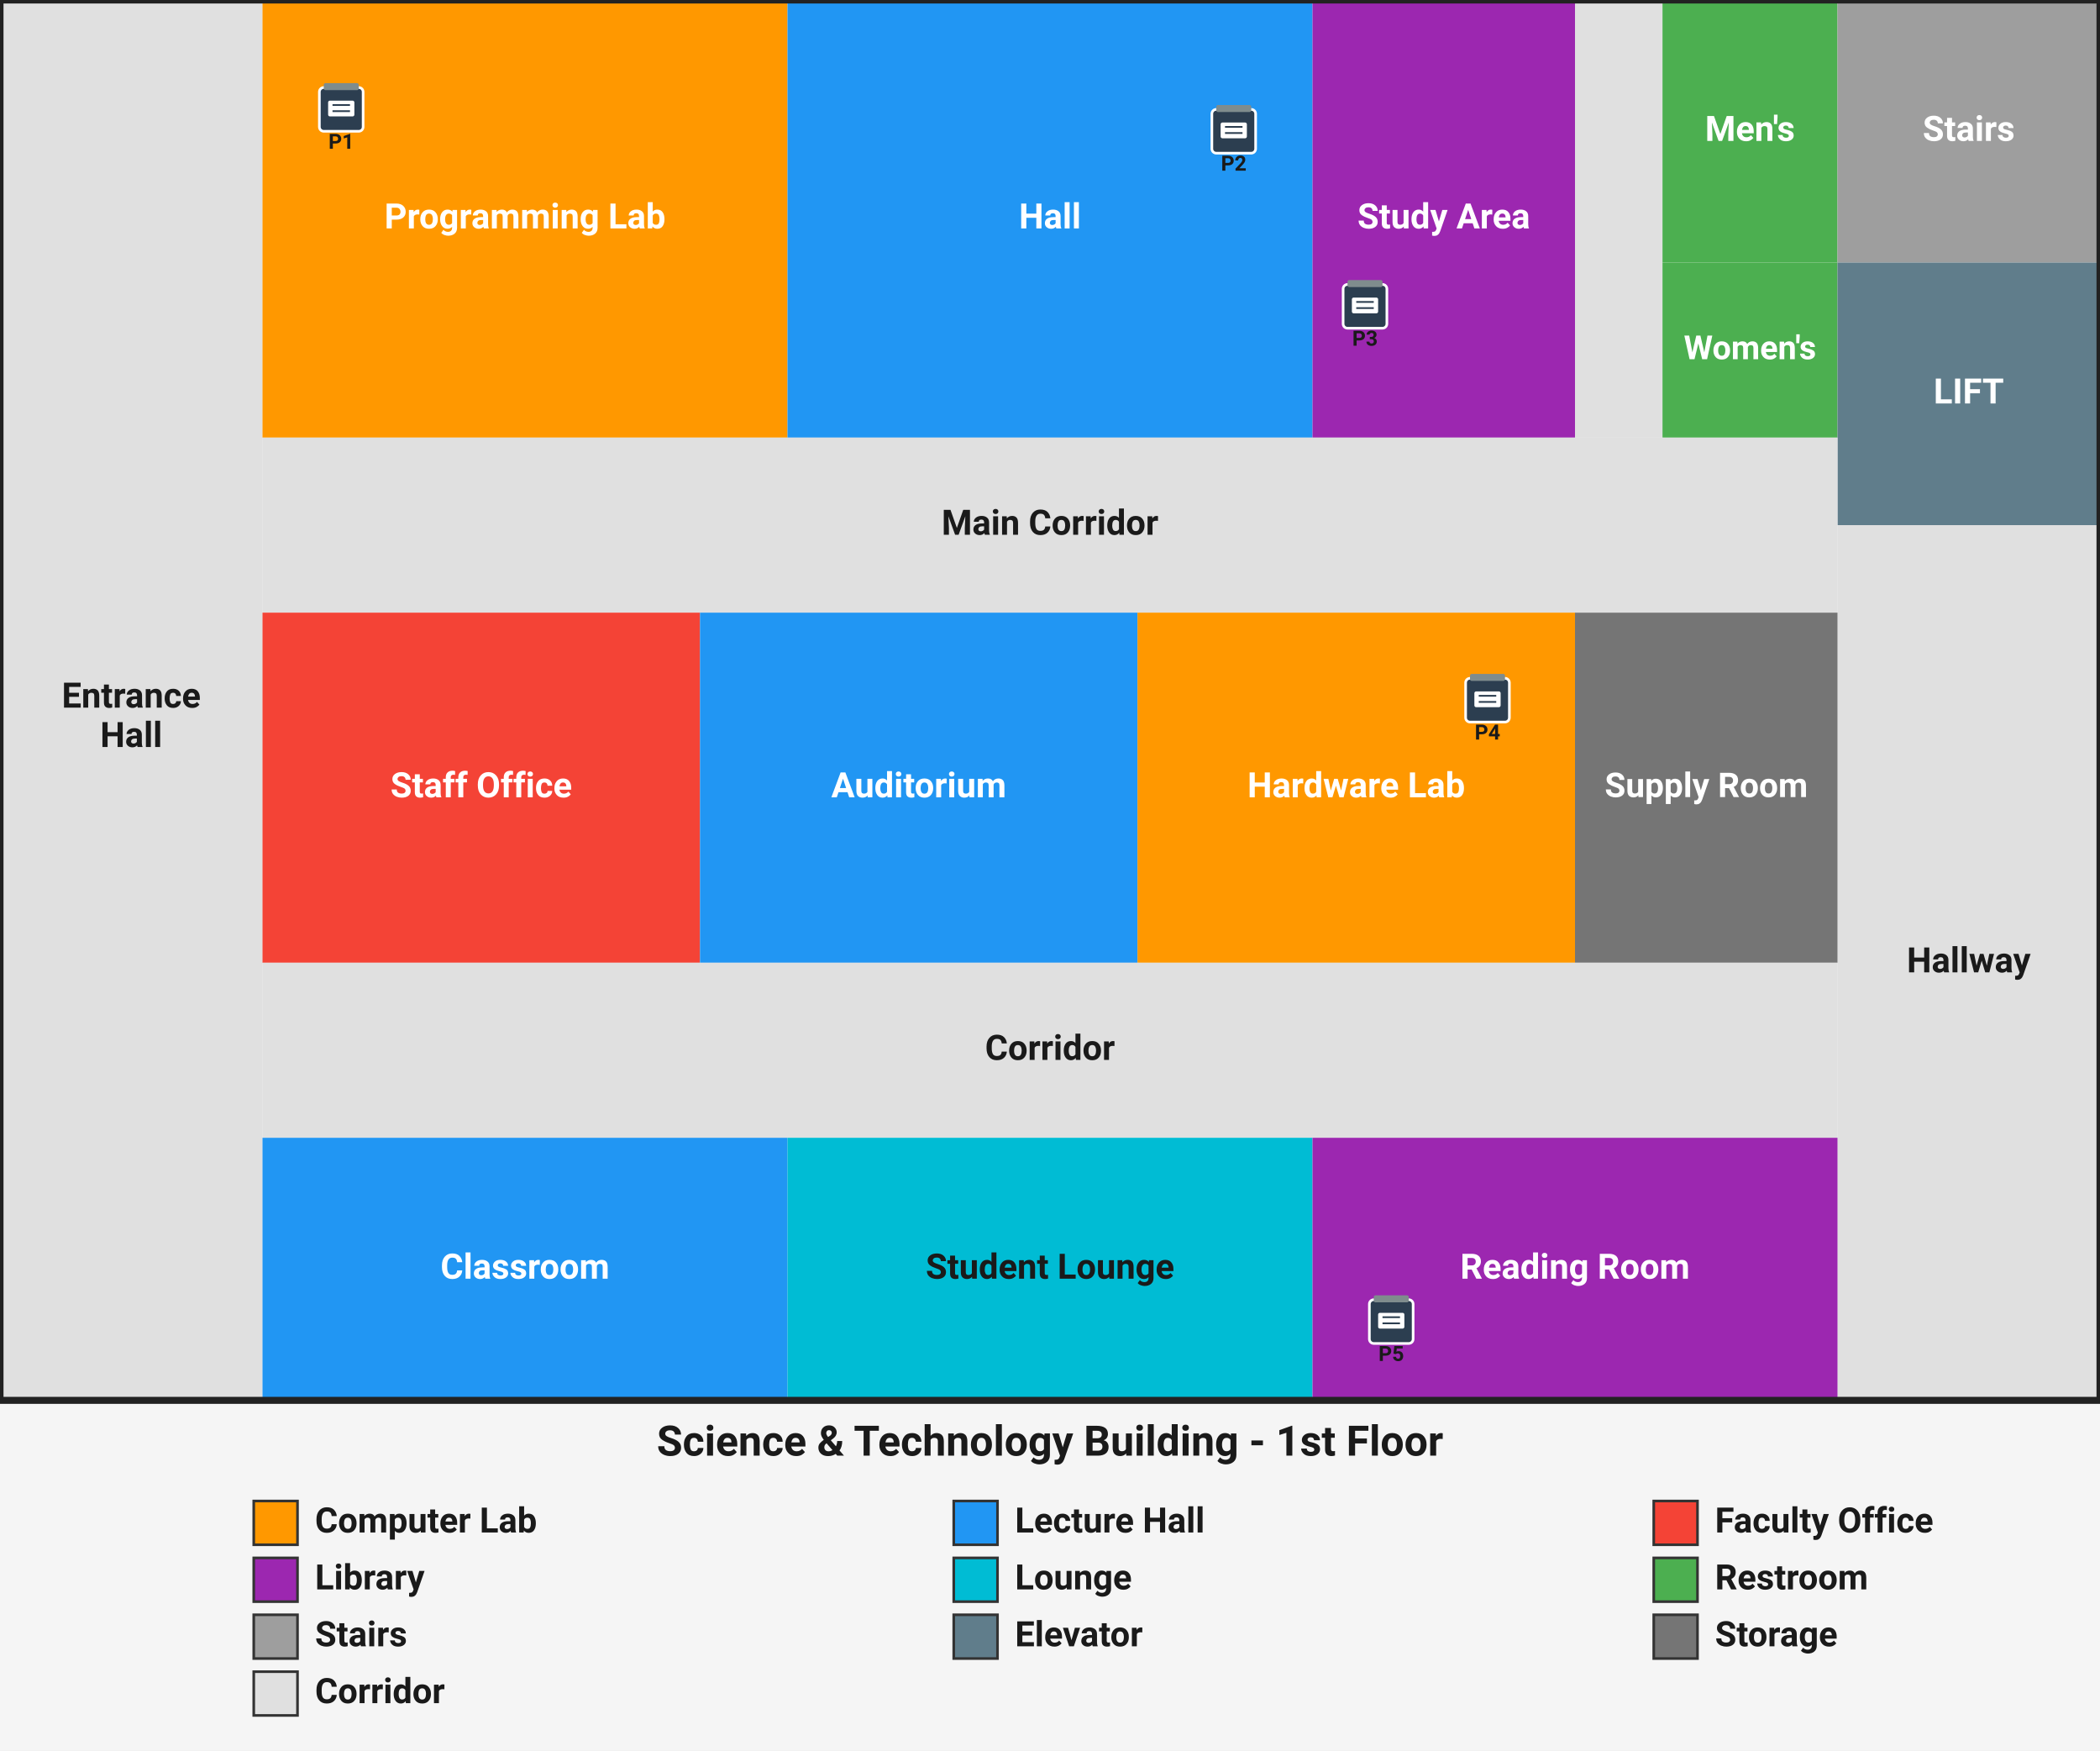
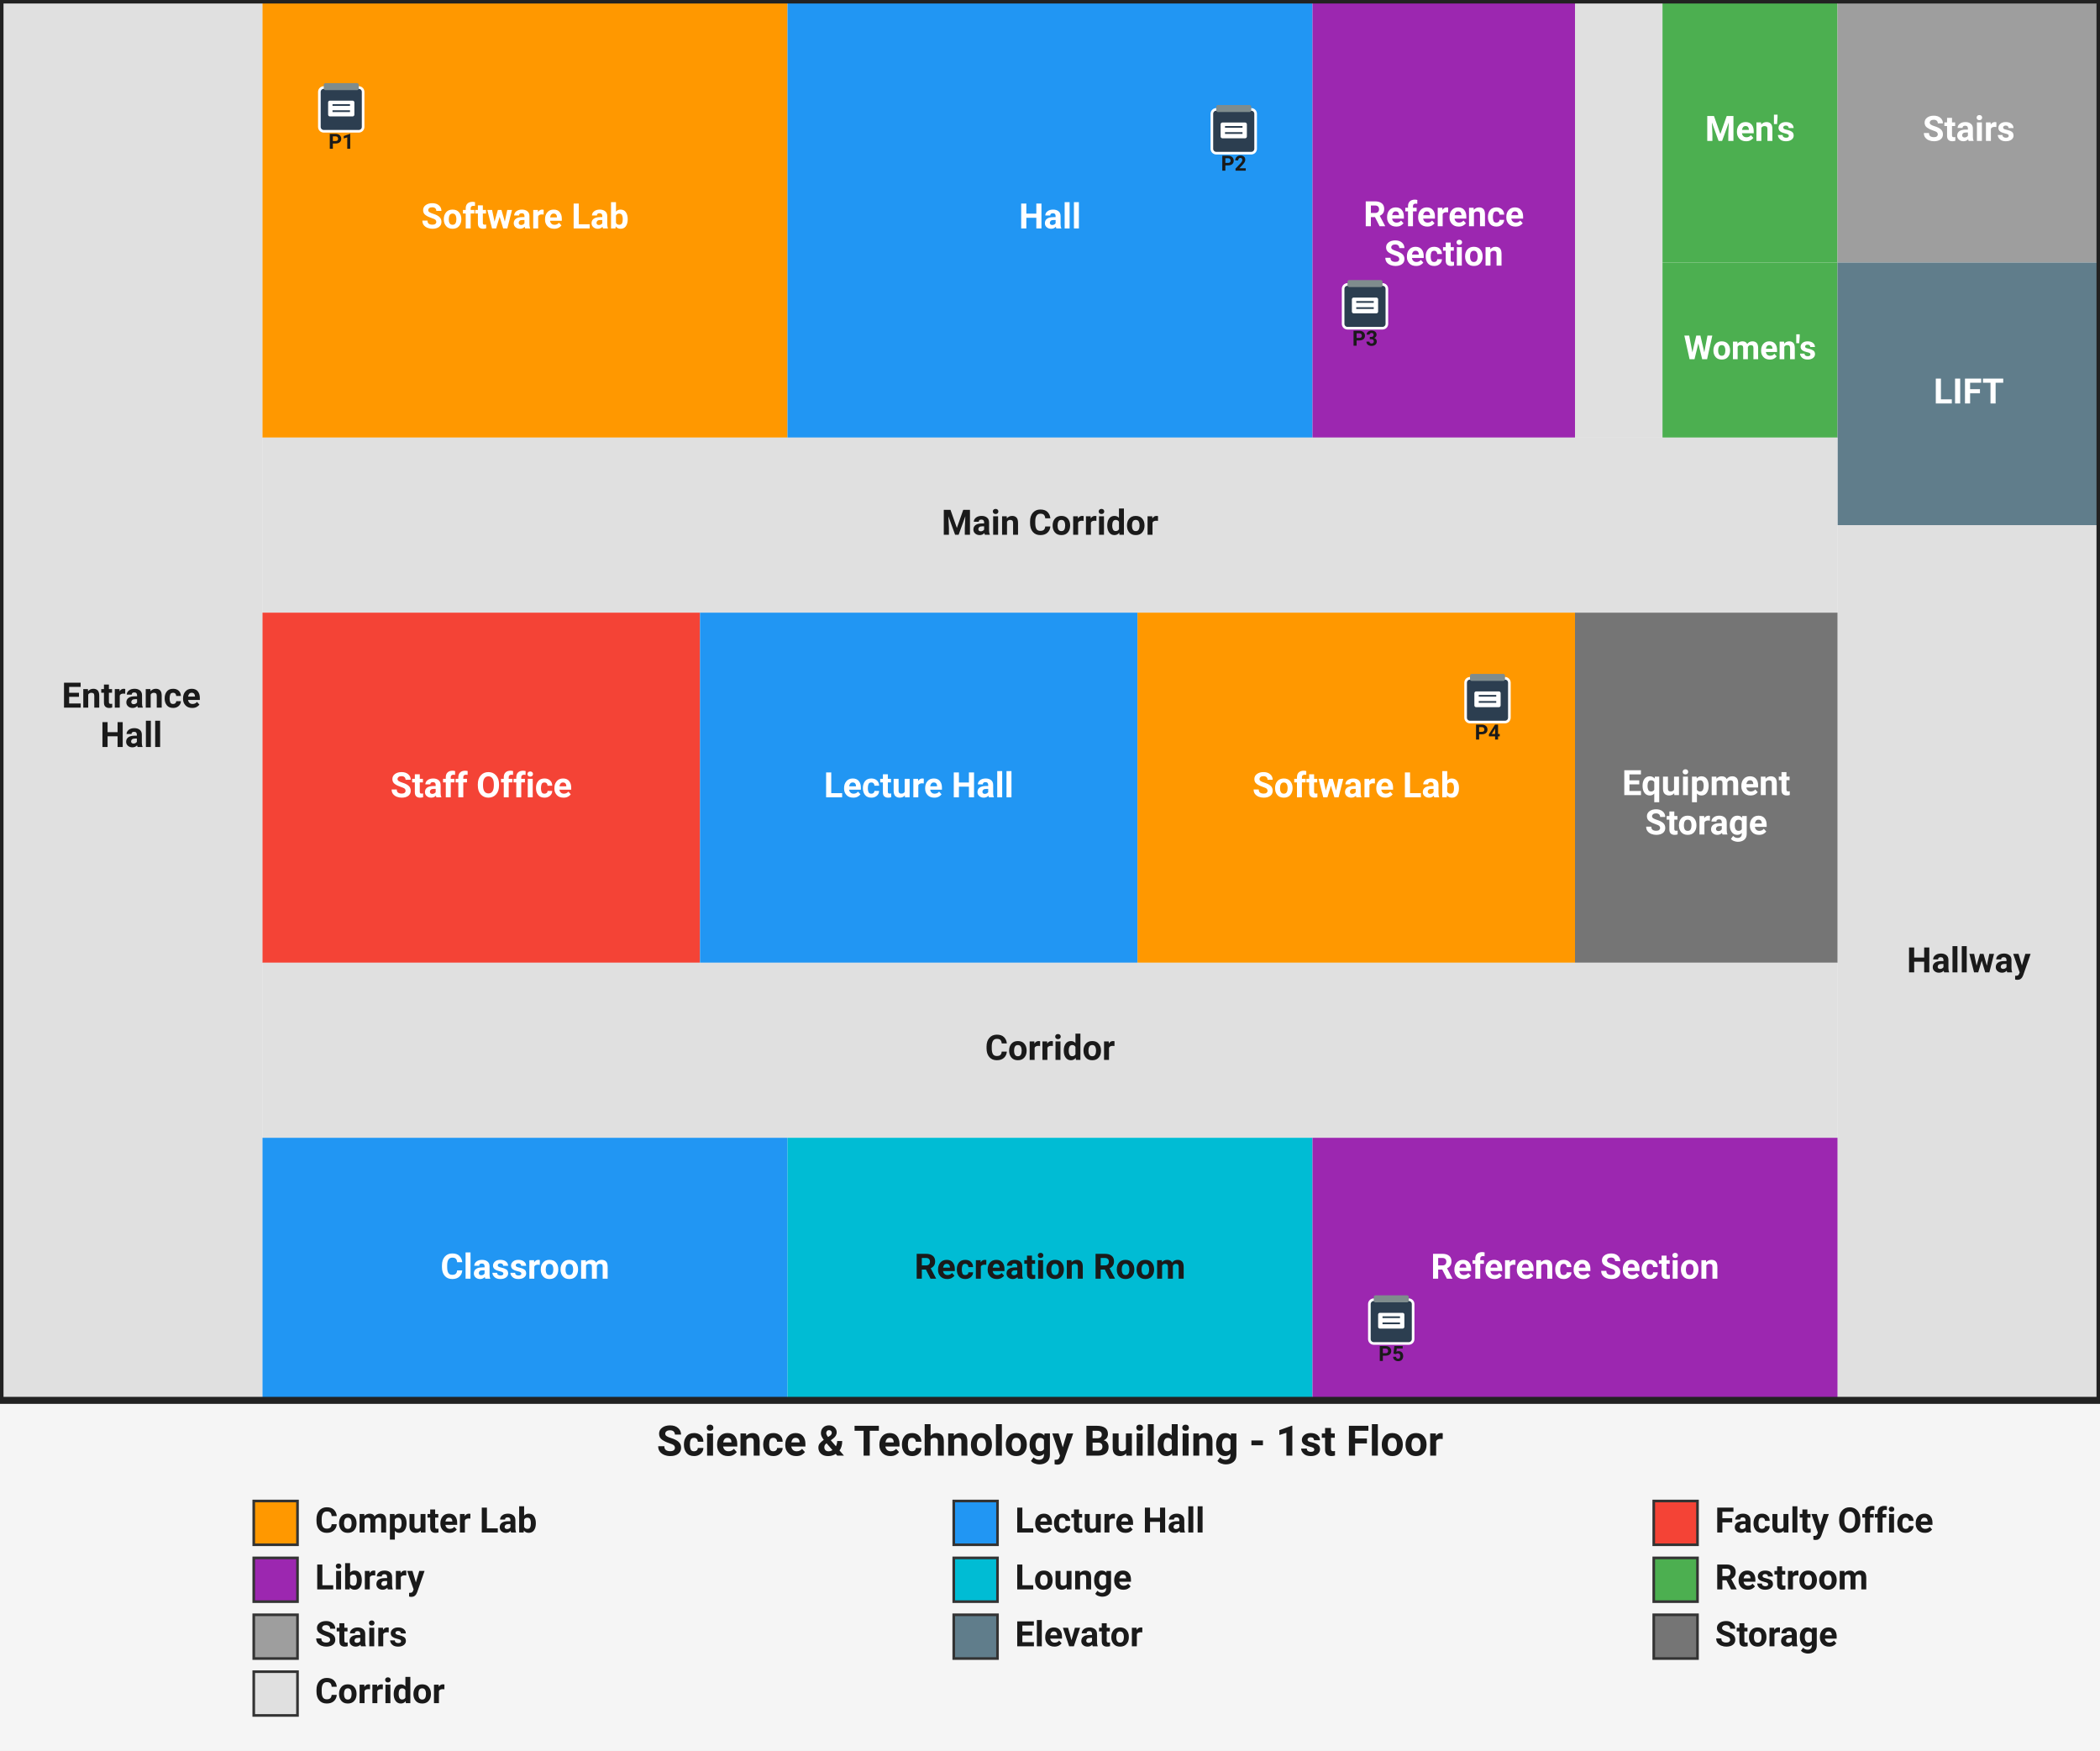
<svg xmlns="http://www.w3.org/2000/svg" viewBox="0 0 2400 2000" width="2400" height="2000" style="display:block; max-width:100%; height:auto;">
  <defs>
    <style>
      text { 
        -webkit-font-smoothing: antialiased;
        -moz-osx-font-smoothing: grayscale;
      }
    </style>
  </defs>
  <rect x="0" y="0" width="2400" height="2000" fill="#f5f5f5" />
  <rect x="0" y="0" width="300" height="1600" fill="#E0E0E0" stroke="none" />
  <g>
    <text x="150.0" y="797.5" font-family="Roboto,Segoe UI,Arial,sans-serif" font-size="40" font-weight="600" fill="#1a1a1a" text-anchor="middle" dominant-baseline="middle">
                  Entrance
                </text>
    <text x="150.0" y="842.5" font-family="Roboto,Segoe UI,Arial,sans-serif" font-size="40" font-weight="600" fill="#1a1a1a" text-anchor="middle" dominant-baseline="middle">
                  Hall
                </text>
  </g>
  <rect x="300" y="0" width="600" height="500" fill="#FF9800" stroke="none" />
  <text x="600.0" y="250.0" font-family="Roboto,Segoe UI,Arial,sans-serif" font-size="40" font-weight="600" fill="white" text-anchor="middle" dominant-baseline="middle">
-               Programming Lab
+               Software Lab
            </text>
  <rect x="900" y="0" width="600" height="500" fill="#2196F3" stroke="none" />
  <text x="1200.0" y="250.0" font-family="Roboto,Segoe UI,Arial,sans-serif" font-size="40" font-weight="600" fill="white" text-anchor="middle" dominant-baseline="middle">
              Hall
            </text>
  <rect x="1500" y="0" width="300" height="500" fill="#9C27B0" stroke="none" />
-   <text x="1650.0" y="250.0" font-family="Roboto,Segoe UI,Arial,sans-serif" font-size="40" font-weight="600" fill="white" text-anchor="middle" dominant-baseline="middle">
-               Study Area
-             </text>
+   <g>
+     <text x="1650.0" y="247.5" font-family="Roboto,Segoe UI,Arial,sans-serif" font-size="40" font-weight="600" fill="white" text-anchor="middle" dominant-baseline="middle">
+                   Reference
+                 </text>
+     <text x="1650.0" y="292.5" font-family="Roboto,Segoe UI,Arial,sans-serif" font-size="40" font-weight="600" fill="white" text-anchor="middle" dominant-baseline="middle">
+                   Section
+                 </text>
+   </g>
  <rect x="1800" y="0" width="100" height="500" fill="#E0E0E0" stroke="none" />
  <rect x="1900" y="0" width="200" height="300" fill="#4CAF50" stroke="none" />
  <text x="2000.0" y="150.0" font-family="Roboto,Segoe UI,Arial,sans-serif" font-size="40" font-weight="600" fill="white" text-anchor="middle" dominant-baseline="middle">
              Men's
            </text>
  <rect x="1900" y="300" width="200" height="200" fill="#4CAF50" stroke="none" />
  <text x="2000.0" y="400.0" font-family="Roboto,Segoe UI,Arial,sans-serif" font-size="38" font-weight="600" fill="white" text-anchor="middle" dominant-baseline="middle">
              Women's
            </text>
  <rect x="2100" y="0" width="300" height="300" fill="#9E9E9E" stroke="none" />
  <text x="2250.0" y="150.0" font-family="Roboto,Segoe UI,Arial,sans-serif" font-size="40" font-weight="600" fill="white" text-anchor="middle" dominant-baseline="middle">
              Stairs
            </text>
  <rect x="2100" y="300" width="300" height="300" fill="#607D8B" stroke="none" />
  <text x="2250.0" y="450.0" font-family="Roboto,Segoe UI,Arial,sans-serif" font-size="40" font-weight="600" fill="white" text-anchor="middle" dominant-baseline="middle">
              LIFT
            </text>
  <rect x="2100" y="600" width="300" height="1000" fill="#E0E0E0" stroke="none" />
  <text x="2250.0" y="1100.0" font-family="Roboto,Segoe UI,Arial,sans-serif" font-size="40" font-weight="600" fill="#1a1a1a" text-anchor="middle" dominant-baseline="middle">
              Hallway
            </text>
  <rect x="300" y="500" width="1800" height="200" fill="#E0E0E0" stroke="none" />
  <text x="1200.0" y="600.0" font-family="Roboto,Segoe UI,Arial,sans-serif" font-size="40" font-weight="600" fill="#1a1a1a" text-anchor="middle" dominant-baseline="middle">
              Main Corridor
            </text>
  <rect x="1800" y="500" width="100" height="100" fill="#E0E0E0" stroke="none" />
  <rect x="300" y="700" width="500" height="400" fill="#F44336" stroke="none" />
  <text x="550.0" y="900.0" font-family="Roboto,Segoe UI,Arial,sans-serif" font-size="40" font-weight="600" fill="white" text-anchor="middle" dominant-baseline="middle">
              Staff Office
            </text>
  <rect x="800" y="700" width="500" height="400" fill="#2196F3" stroke="none" />
  <text x="1050.0" y="900.0" font-family="Roboto,Segoe UI,Arial,sans-serif" font-size="40" font-weight="600" fill="white" text-anchor="middle" dominant-baseline="middle">
-               Auditorium
+               Lecture Hall
            </text>
  <rect x="1300" y="700" width="500" height="400" fill="#FF9800" stroke="none" />
  <text x="1550.0" y="900.0" font-family="Roboto,Segoe UI,Arial,sans-serif" font-size="40" font-weight="600" fill="white" text-anchor="middle" dominant-baseline="middle">
-               Hardware Lab
+               Software Lab
            </text>
  <rect x="1800" y="700" width="300" height="400" fill="#757575" stroke="none" />
-   <text x="1950.0" y="900.0" font-family="Roboto,Segoe UI,Arial,sans-serif" font-size="39" font-weight="600" fill="white" text-anchor="middle" dominant-baseline="middle">
-               Supply Room
-             </text>
+   <g>
+     <text x="1950.0" y="897.5" font-family="Roboto,Segoe UI,Arial,sans-serif" font-size="40" font-weight="600" fill="white" text-anchor="middle" dominant-baseline="middle">
+                   Equipment
+                 </text>
+     <text x="1950.0" y="942.5" font-family="Roboto,Segoe UI,Arial,sans-serif" font-size="40" font-weight="600" fill="white" text-anchor="middle" dominant-baseline="middle">
+                   Storage
+                 </text>
+   </g>
  <rect x="300" y="1100" width="1800" height="200" fill="#E0E0E0" stroke="none" />
  <text x="1200.0" y="1200.0" font-family="Roboto,Segoe UI,Arial,sans-serif" font-size="40" font-weight="600" fill="#1a1a1a" text-anchor="middle" dominant-baseline="middle">
              Corridor
            </text>
  <rect x="300" y="1300" width="600" height="300" fill="#2196F3" stroke="none" />
  <text x="600.0" y="1450.0" font-family="Roboto,Segoe UI,Arial,sans-serif" font-size="40" font-weight="600" fill="white" text-anchor="middle" dominant-baseline="middle">
              Classroom
            </text>
  <rect x="900" y="1300" width="600" height="300" fill="#00BCD4" stroke="none" />
  <text x="1200.0" y="1450.0" font-family="Roboto,Segoe UI,Arial,sans-serif" font-size="40" font-weight="600" fill="#1a1a1a" text-anchor="middle" dominant-baseline="middle">
-               Student Lounge
+               Recreation Room
            </text>
  <rect x="1500" y="1300" width="600" height="300" fill="#9C27B0" stroke="none" />
  <text x="1800.0" y="1450.0" font-family="Roboto,Segoe UI,Arial,sans-serif" font-size="40" font-weight="600" fill="white" text-anchor="middle" dominant-baseline="middle">
-               Reading Room
+               Reference Section
            </text>
  <rect x="365.0" y="100.0" width="50" height="50" fill="#2C3E50" stroke="#FFF" stroke-width="3" rx="5" />
  <rect x="370.0" y="95.0" width="40" height="8" fill="#7F8C8D" rx="2" />
  <rect x="375.0" y="115.0" width="30" height="18" fill="white" rx="2" />
  <line x1="380.0" y1="120.0" x2="400.0" y2="120.0" stroke="#2C3E50" stroke-width="2" />
  <line x1="380.0" y1="127.0" x2="400.0" y2="127.0" stroke="#2C3E50" stroke-width="2" />
  <text x="390.0" y="170.0" font-family="Roboto,Segoe UI,Arial,sans-serif" font-size="24" font-weight="700" fill="#1a1a1a" text-anchor="middle">
      P1
    </text>
  <rect x="1385.0" y="125.0" width="50" height="50" fill="#2C3E50" stroke="#FFF" stroke-width="3" rx="5" />
  <rect x="1390.0" y="120.0" width="40" height="8" fill="#7F8C8D" rx="2" />
  <rect x="1395.0" y="140.0" width="30" height="18" fill="white" rx="2" />
  <line x1="1400.0" y1="145.0" x2="1420.0" y2="145.0" stroke="#2C3E50" stroke-width="2" />
  <line x1="1400.0" y1="152.0" x2="1420.0" y2="152.0" stroke="#2C3E50" stroke-width="2" />
  <text x="1410.0" y="195.0" font-family="Roboto,Segoe UI,Arial,sans-serif" font-size="24" font-weight="700" fill="#1a1a1a" text-anchor="middle">
      P2
    </text>
  <rect x="1535.0" y="325.0" width="50" height="50" fill="#2C3E50" stroke="#FFF" stroke-width="3" rx="5" />
  <rect x="1540.0" y="320.0" width="40" height="8" fill="#7F8C8D" rx="2" />
  <rect x="1545.0" y="340.0" width="30" height="18" fill="white" rx="2" />
  <line x1="1550.0" y1="345.0" x2="1570.0" y2="345.0" stroke="#2C3E50" stroke-width="2" />
  <line x1="1550.0" y1="352.0" x2="1570.0" y2="352.0" stroke="#2C3E50" stroke-width="2" />
  <text x="1560.0" y="395.0" font-family="Roboto,Segoe UI,Arial,sans-serif" font-size="24" font-weight="700" fill="#1a1a1a" text-anchor="middle">
      P3
    </text>
  <rect x="1675.0" y="775.0" width="50" height="50" fill="#2C3E50" stroke="#FFF" stroke-width="3" rx="5" />
  <rect x="1680.0" y="770.0" width="40" height="8" fill="#7F8C8D" rx="2" />
  <rect x="1685.0" y="790.0" width="30" height="18" fill="white" rx="2" />
  <line x1="1690.0" y1="795.0" x2="1710.0" y2="795.0" stroke="#2C3E50" stroke-width="2" />
  <line x1="1690.0" y1="802.0" x2="1710.0" y2="802.0" stroke="#2C3E50" stroke-width="2" />
  <text x="1700.0" y="845.0" font-family="Roboto,Segoe UI,Arial,sans-serif" font-size="24" font-weight="700" fill="#1a1a1a" text-anchor="middle">
      P4
    </text>
  <rect x="1565.0" y="1485.0" width="50" height="50" fill="#2C3E50" stroke="#FFF" stroke-width="3" rx="5" />
  <rect x="1570.0" y="1480.0" width="40" height="8" fill="#7F8C8D" rx="2" />
  <rect x="1575.0" y="1500.0" width="30" height="18" fill="white" rx="2" />
  <line x1="1580.0" y1="1505.0" x2="1600.0" y2="1505.0" stroke="#2C3E50" stroke-width="2" />
  <line x1="1580.0" y1="1512.0" x2="1600.0" y2="1512.0" stroke="#2C3E50" stroke-width="2" />
  <text x="1590.0" y="1555.0" font-family="Roboto,Segoe UI,Arial,sans-serif" font-size="24" font-weight="700" fill="#1a1a1a" text-anchor="middle">
      P5
    </text>
  <rect x="0" y="0" width="2400" height="1600" fill="none" stroke="#222" stroke-width="8" />
  <text x="1200.0" y="1650" font-family="Roboto,Segoe UI,Arial,sans-serif" font-size="48" font-weight="700" fill="#1a1a1a" text-anchor="middle" dominant-baseline="middle">
          Science &amp; Technology Building - 1st Floor
        </text>
  <rect x="290.0" y="1715.0" width="50" height="50" fill="#FF9800" stroke="#333" stroke-width="3" />
  <text x="360.0" y="1740" font-family="Roboto,Segoe UI,Arial,sans-serif" font-size="40" font-weight="700" fill="#1a1a1a" text-anchor="start" dominant-baseline="middle">
          Computer Lab
        </text>
  <rect x="1090.0" y="1715.0" width="50" height="50" fill="#2196F3" stroke="#333" stroke-width="3" />
  <text x="1160.0" y="1740" font-family="Roboto,Segoe UI,Arial,sans-serif" font-size="40" font-weight="700" fill="#1a1a1a" text-anchor="start" dominant-baseline="middle">
          Lecture Hall
        </text>
  <rect x="1890.0" y="1715.0" width="50" height="50" fill="#F44336" stroke="#333" stroke-width="3" />
  <text x="1960.0" y="1740" font-family="Roboto,Segoe UI,Arial,sans-serif" font-size="40" font-weight="700" fill="#1a1a1a" text-anchor="start" dominant-baseline="middle">
          Faculty Office
        </text>
  <rect x="290.0" y="1780.0" width="50" height="50" fill="#9C27B0" stroke="#333" stroke-width="3" />
  <text x="360.0" y="1805" font-family="Roboto,Segoe UI,Arial,sans-serif" font-size="40" font-weight="700" fill="#1a1a1a" text-anchor="start" dominant-baseline="middle">
          Library
        </text>
  <rect x="1090.0" y="1780.0" width="50" height="50" fill="#00BCD4" stroke="#333" stroke-width="3" />
  <text x="1160.0" y="1805" font-family="Roboto,Segoe UI,Arial,sans-serif" font-size="40" font-weight="700" fill="#1a1a1a" text-anchor="start" dominant-baseline="middle">
          Lounge
        </text>
  <rect x="1890.0" y="1780.0" width="50" height="50" fill="#4CAF50" stroke="#333" stroke-width="3" />
  <text x="1960.0" y="1805" font-family="Roboto,Segoe UI,Arial,sans-serif" font-size="40" font-weight="700" fill="#1a1a1a" text-anchor="start" dominant-baseline="middle">
          Restroom
        </text>
  <rect x="290.0" y="1845.0" width="50" height="50" fill="#9E9E9E" stroke="#333" stroke-width="3" />
  <text x="360.0" y="1870" font-family="Roboto,Segoe UI,Arial,sans-serif" font-size="40" font-weight="700" fill="#1a1a1a" text-anchor="start" dominant-baseline="middle">
          Stairs
        </text>
  <rect x="1090.0" y="1845.0" width="50" height="50" fill="#607D8B" stroke="#333" stroke-width="3" />
  <text x="1160.0" y="1870" font-family="Roboto,Segoe UI,Arial,sans-serif" font-size="40" font-weight="700" fill="#1a1a1a" text-anchor="start" dominant-baseline="middle">
          Elevator
        </text>
  <rect x="1890.0" y="1845.0" width="50" height="50" fill="#757575" stroke="#333" stroke-width="3" />
  <text x="1960.0" y="1870" font-family="Roboto,Segoe UI,Arial,sans-serif" font-size="40" font-weight="700" fill="#1a1a1a" text-anchor="start" dominant-baseline="middle">
          Storage
        </text>
  <rect x="290.0" y="1910.0" width="50" height="50" fill="#E0E0E0" stroke="#333" stroke-width="3" />
  <text x="360.0" y="1935" font-family="Roboto,Segoe UI,Arial,sans-serif" font-size="40" font-weight="700" fill="#1a1a1a" text-anchor="start" dominant-baseline="middle">
          Corridor
        </text>
</svg>
